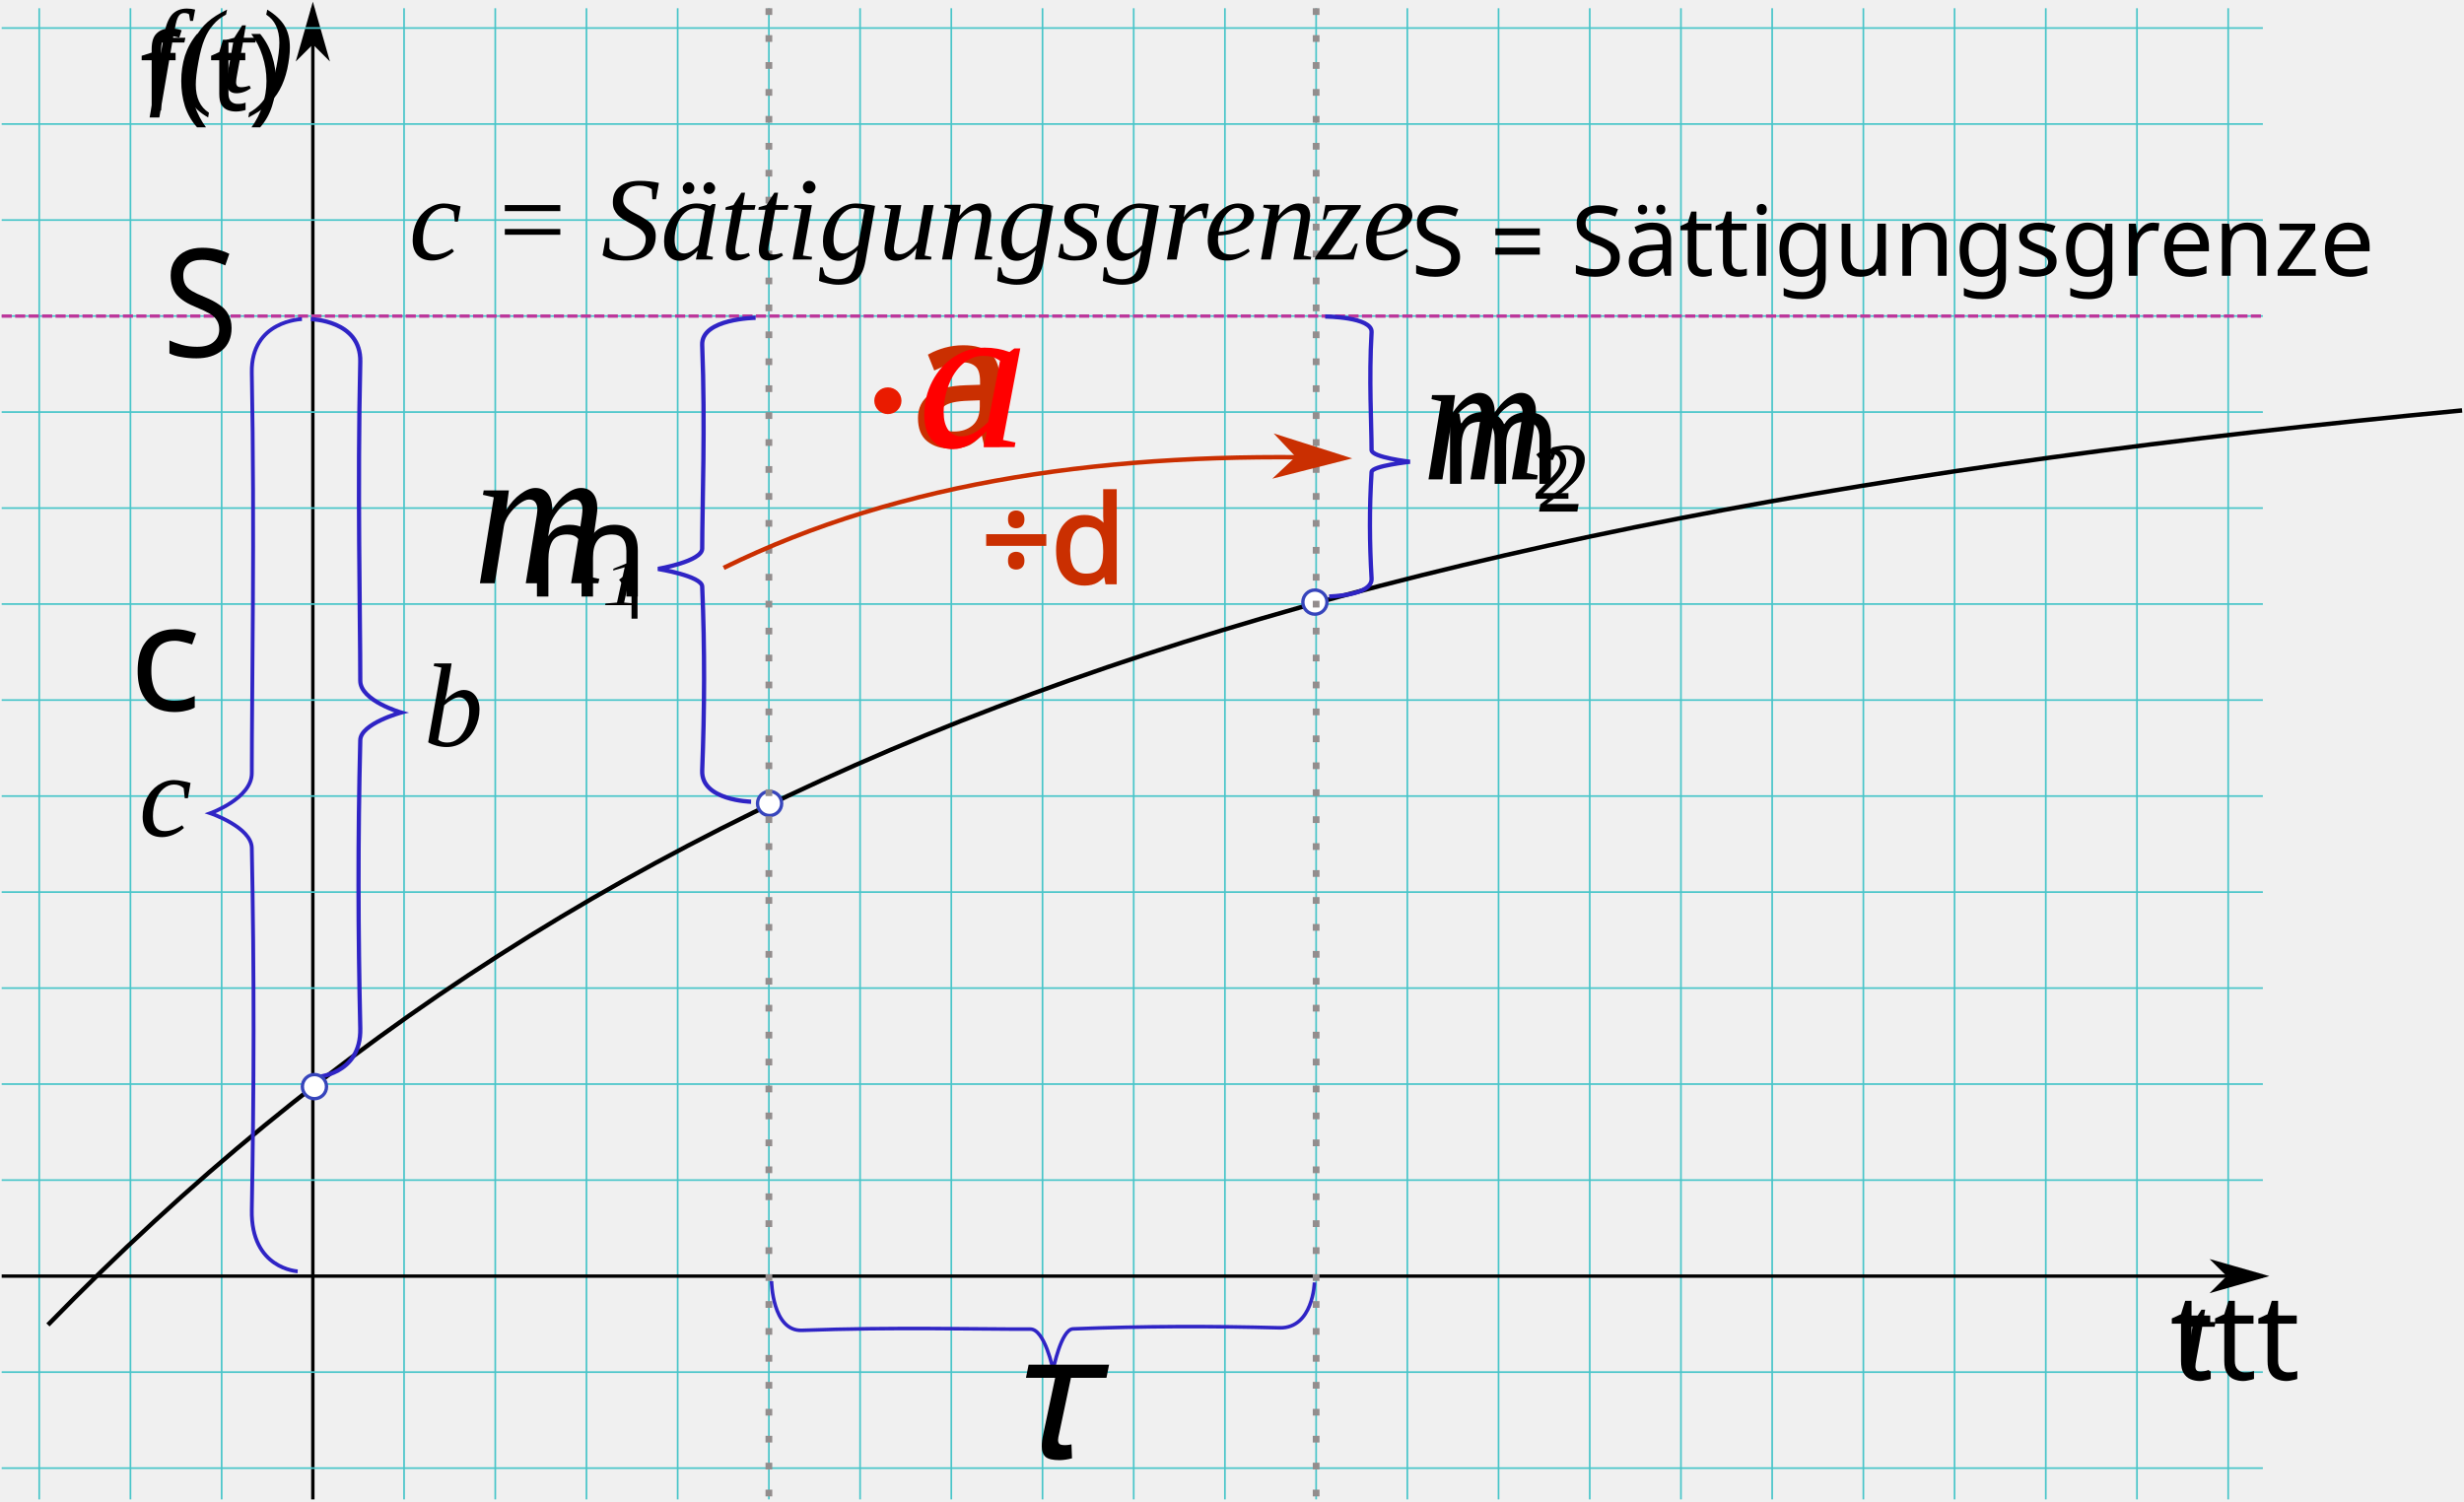
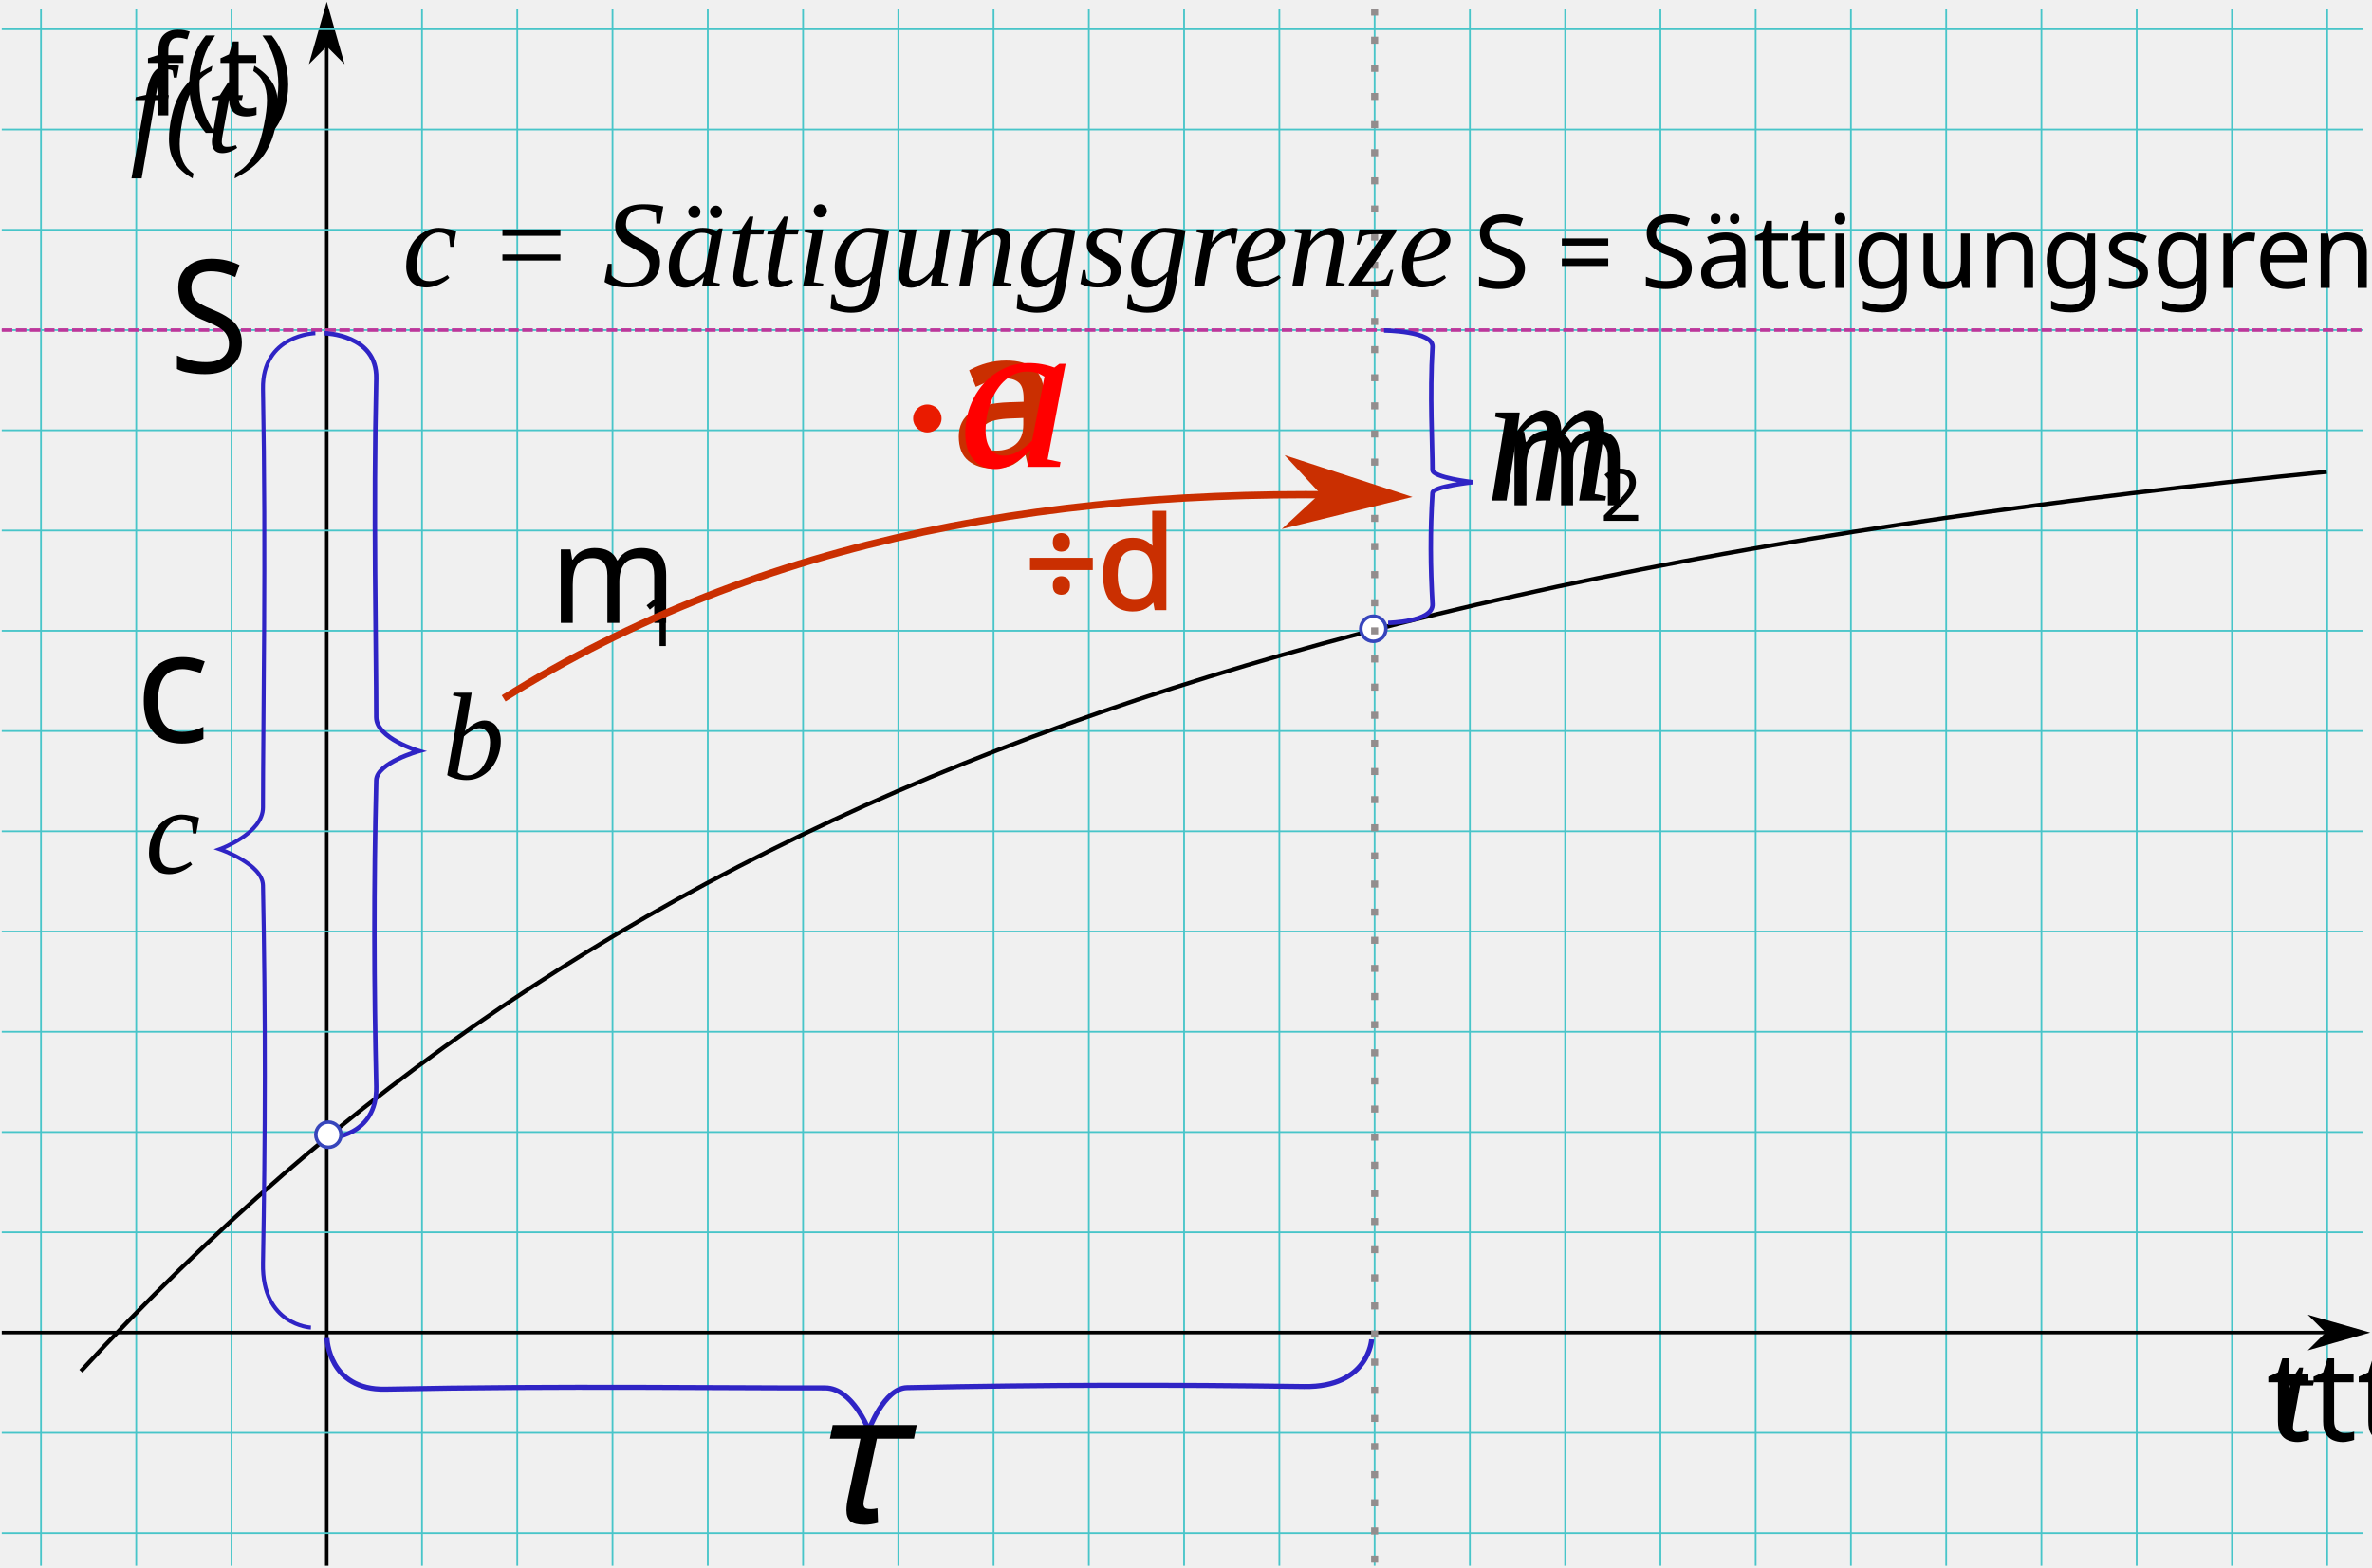
- <svg xmlns="http://www.w3.org/2000/svg" width="146.361mm" height="89.167mm" viewBox="0 0 146.361 89.167" version="1.1" id="svg8">
+ <svg xmlns="http://www.w3.org/2000/svg" width="134.901mm" height="89.167mm" viewBox="0 0 134.901 89.167" version="1.1" id="svg8">
  <defs id="defs2">
    <marker orient="auto" refY="0" refX="0" id="Arrow1Lstart" style="overflow:visible">
      <path id="path4824" d="M 0,0 5,-5 -12.5,0 5,5 Z" style="fill:#000000;fill-opacity:1;fill-rule:evenodd;stroke:#000000;stroke-width:1pt;stroke-opacity:1" transform="matrix(0.8,0,0,0.8,10,0)" />
    </marker>
    <marker style="overflow:visible" id="marker5132" refX="0" refY="0" orient="auto">
      <path transform="matrix(-0.8,0,0,-0.8,-10,0)" style="fill:#ca2f01;fill-opacity:1;fill-rule:evenodd;stroke:#ca2f01;stroke-width:1pt;stroke-opacity:1" d="M 0,0 5,-5 -12.5,0 5,5 Z" id="path5130" />
    </marker>
    <marker orient="auto" refY="0" refX="0" id="Arrow1Lend" style="overflow:visible">
      <path id="path4827" d="M 0,0 5,-5 -12.5,0 5,5 Z" style="fill:#000000;fill-opacity:1;fill-rule:evenodd;stroke:#000000;stroke-width:1pt;stroke-opacity:1" transform="matrix(-0.8,0,0,-0.8,-10,0)" />
-     </marker>
-     <marker orient="auto" refY="0" refX="0" id="Arrow1Lstart-3" style="overflow:visible">
-       <path id="path4824-7" d="M 0,0 5,-5 -12.5,0 5,5 Z" style="fill:#938d8d;fill-opacity:1;fill-rule:evenodd;stroke:#938d8d;stroke-width:1pt;stroke-opacity:1" transform="matrix(0.8,0,0,0.8,10,0)" />
    </marker>
  </defs>
  <g id="layer1" transform="translate(-40.00298,-74.47591)">
    <path style="fill:none;stroke:#48c5c9;stroke-width:0.1;stroke-linecap:butt;stroke-linejoin:miter;stroke-miterlimit:4;stroke-dasharray:none;stroke-opacity:1" d="M 42.333,74.964 V 163.543" id="path815" />
    <path style="fill:none;stroke:#48c5c9;stroke-width:0.1;stroke-linecap:butt;stroke-linejoin:miter;stroke-miterlimit:4;stroke-dasharray:none;stroke-opacity:1" d="M 47.751,74.964 V 163.543" id="path815-3" />
    <path style="fill:none;stroke:#48c5c9;stroke-width:0.1;stroke-linecap:butt;stroke-linejoin:miter;stroke-miterlimit:4;stroke-dasharray:none;stroke-opacity:1" d="M 53.169,74.964 V 163.543" id="path815-6" />
    <path style="fill:none;stroke:#000000;stroke-width:0.2;stroke-linecap:butt;stroke-linejoin:miter;stroke-miterlimit:4;stroke-dasharray:none;stroke-opacity:1;marker-start:url(#Arrow1Lstart)" d="M 58.586,74.964 V 163.543" id="path815-7" />
    <path style="fill:none;stroke:#48c5c9;stroke-width:0.1;stroke-linecap:butt;stroke-linejoin:miter;stroke-miterlimit:4;stroke-dasharray:none;stroke-opacity:1" d="M 64.004,74.964 V 163.543" id="path815-5" />
    <path style="fill:none;stroke:#48c5c9;stroke-width:0.1;stroke-linecap:butt;stroke-linejoin:miter;stroke-miterlimit:4;stroke-dasharray:none;stroke-opacity:1" d="M 69.422,74.964 V 163.543" id="path815-35" />
    <path style="fill:none;stroke:#48c5c9;stroke-width:0.1;stroke-linecap:butt;stroke-linejoin:miter;stroke-miterlimit:4;stroke-dasharray:none;stroke-opacity:1" d="M 74.839,74.964 V 163.543" id="path815-62" />
    <path style="fill:none;stroke:#48c5c9;stroke-width:0.1;stroke-linecap:butt;stroke-linejoin:miter;stroke-miterlimit:4;stroke-dasharray:none;stroke-opacity:1" d="M 80.257,74.964 V 163.543" id="path815-9" />
    <path style="fill:none;stroke:#48c5c9;stroke-width:0.1;stroke-linecap:butt;stroke-linejoin:miter;stroke-miterlimit:4;stroke-dasharray:none;stroke-opacity:1" d="M 85.675,74.964 V 163.543" id="path815-1" />
    <path style="fill:none;stroke:#48c5c9;stroke-width:0.1;stroke-linecap:butt;stroke-linejoin:miter;stroke-miterlimit:4;stroke-dasharray:none;stroke-opacity:1" d="M 91.092,74.964 V 163.543" id="path815-2" />
    <path style="fill:none;stroke:#48c5c9;stroke-width:0.1;stroke-linecap:butt;stroke-linejoin:miter;stroke-miterlimit:4;stroke-dasharray:none;stroke-opacity:1" d="M 96.51,74.964 V 163.543" id="path815-70" />
    <path style="fill:none;stroke:#48c5c9;stroke-width:0.1;stroke-linecap:butt;stroke-linejoin:miter;stroke-miterlimit:4;stroke-dasharray:none;stroke-opacity:1" d="M 107.345,74.964 V 163.543" id="path815-93" />
    <path style="fill:none;stroke:#48c5c9;stroke-width:0.1;stroke-linecap:butt;stroke-linejoin:miter;stroke-miterlimit:4;stroke-dasharray:none;stroke-opacity:1" d="M 101.928,74.964 V 163.543" id="path815-60" />
    <path style="fill:none;stroke:#48c5c9;stroke-width:0.1;stroke-linecap:butt;stroke-linejoin:miter;stroke-miterlimit:4;stroke-dasharray:none;stroke-opacity:1" d="M 112.763,74.964 V 163.543" id="path815-626" />
    <path style="fill:none;stroke:#48c5c9;stroke-width:0.1;stroke-linecap:butt;stroke-linejoin:miter;stroke-miterlimit:4;stroke-dasharray:none;stroke-opacity:1" d="M 118.181,74.964 V 163.543" id="path815-18" />
    <path style="fill:none;stroke:#48c5c9;stroke-width:0.1;stroke-linecap:butt;stroke-linejoin:miter;stroke-miterlimit:4;stroke-dasharray:none;stroke-opacity:1" d="M 123.598,74.964 V 163.543" id="path815-79" />
    <path style="fill:none;stroke:#48c5c9;stroke-width:0.1;stroke-linecap:butt;stroke-linejoin:miter;stroke-miterlimit:4;stroke-dasharray:none;stroke-opacity:1" d="M 129.016,74.964 V 163.543" id="path815-20" />
    <path style="fill:none;stroke:#48c5c9;stroke-width:0.1;stroke-linecap:butt;stroke-linejoin:miter;stroke-miterlimit:4;stroke-dasharray:none;stroke-opacity:1" d="M 134.434,74.964 V 163.543" id="path815-23" />
    <path style="fill:none;stroke:#48c5c9;stroke-width:0.1;stroke-linecap:butt;stroke-linejoin:miter;stroke-miterlimit:4;stroke-dasharray:none;stroke-opacity:1" d="M 139.851,74.964 V 163.543" id="path815-75" />
    <path style="fill:none;stroke:#48c5c9;stroke-width:0.1;stroke-linecap:butt;stroke-linejoin:miter;stroke-miterlimit:4;stroke-dasharray:none;stroke-opacity:1" d="M 145.269,74.964 V 163.543" id="path815-92" />
    <path style="fill:none;stroke:#48c5c9;stroke-width:0.1;stroke-linecap:butt;stroke-linejoin:miter;stroke-miterlimit:4;stroke-dasharray:none;stroke-opacity:1" d="M 150.687,74.964 V 163.543" id="path815-28" />
    <path style="fill:none;stroke:#48c5c9;stroke-width:0.1;stroke-linecap:butt;stroke-linejoin:miter;stroke-miterlimit:4;stroke-dasharray:none;stroke-opacity:1" d="M 156.104,74.964 V 163.543" id="path815-97" />
    <path style="fill:none;stroke:#48c5c9;stroke-width:0.1;stroke-linecap:butt;stroke-linejoin:miter;stroke-miterlimit:4;stroke-dasharray:none;stroke-opacity:1" d="M 161.522,74.964 V 163.543" id="path815-36" />
    <path style="fill:none;stroke:#48c5c9;stroke-width:0.1;stroke-linecap:butt;stroke-linejoin:miter;stroke-miterlimit:4;stroke-dasharray:none;stroke-opacity:1" d="M 166.939,74.964 V 163.543" id="path815-12" />
    <path style="fill:none;stroke:#48c5c9;stroke-width:0.1;stroke-linecap:butt;stroke-linejoin:miter;stroke-miterlimit:4;stroke-dasharray:none;stroke-opacity:1" d="M 172.357,74.964 V 163.543" id="path815-931" />
    <path style="fill:none;stroke:#48c5c9;stroke-width:0.1;stroke-linecap:butt;stroke-linejoin:miter;stroke-miterlimit:4;stroke-dasharray:none;stroke-opacity:1" d="M 40.103,161.685 H 174.416" id="path4677" />
    <path style="fill:none;stroke:#48c5c9;stroke-width:0.1;stroke-linecap:butt;stroke-linejoin:miter;stroke-miterlimit:4;stroke-dasharray:none;stroke-opacity:1" d="M 40.103,81.844 H 174.416" id="path4677-9" />
    <path style="fill:none;stroke:#48c5c9;stroke-width:0.1;stroke-linecap:butt;stroke-linejoin:miter;stroke-miterlimit:4;stroke-dasharray:none;stroke-opacity:1" d="M 40.103,87.547 H 174.416" id="path4677-4" />
    <path style="fill:none;stroke:#48c5c9;stroke-width:0.1;stroke-linecap:butt;stroke-linejoin:miter;stroke-miterlimit:4;stroke-dasharray:none;stroke-opacity:1" d="m 40.103,93.25 c 44.771,0 89.542,0 134.313,0" id="path4677-7" />
    <path style="fill:none;stroke:#48c5c9;stroke-width:0.1;stroke-linecap:butt;stroke-linejoin:miter;stroke-miterlimit:4;stroke-dasharray:none;stroke-opacity:1" d="M 40.103,98.953 H 174.416" id="path4677-8" />
    <path style="fill:none;stroke:#48c5c9;stroke-width:0.1;stroke-linecap:butt;stroke-linejoin:miter;stroke-miterlimit:4;stroke-dasharray:none;stroke-opacity:1" d="M 40.103,104.656 H 174.416" id="path4677-45" />
    <path style="fill:none;stroke:#48c5c9;stroke-width:0.1;stroke-linecap:butt;stroke-linejoin:miter;stroke-miterlimit:4;stroke-dasharray:none;stroke-opacity:1" d="M 40.103,110.358 H 174.416" id="path4677-0" />
    <path style="fill:none;stroke:#48c5c9;stroke-width:0.1;stroke-linecap:butt;stroke-linejoin:miter;stroke-miterlimit:4;stroke-dasharray:none;stroke-opacity:1" d="M 40.103,116.061 H 174.416" id="path4677-3" />
    <path style="fill:none;stroke:#48c5c9;stroke-width:0.1;stroke-linecap:butt;stroke-linejoin:miter;stroke-miterlimit:4;stroke-dasharray:none;stroke-opacity:1" d="M 40.103,121.764 H 174.416" id="path4677-6" />
    <path style="fill:none;stroke:#48c5c9;stroke-width:0.1;stroke-linecap:butt;stroke-linejoin:miter;stroke-miterlimit:4;stroke-dasharray:none;stroke-opacity:1" d="M 40.103,127.467 H 174.416" id="path4677-1" />
    <path style="fill:none;stroke:#48c5c9;stroke-width:0.1;stroke-linecap:butt;stroke-linejoin:miter;stroke-miterlimit:4;stroke-dasharray:none;stroke-opacity:1" d="M 40.103,133.17 H 174.416" id="path4677-06" />
    <path style="fill:none;stroke:#48c5c9;stroke-width:0.1;stroke-linecap:butt;stroke-linejoin:miter;stroke-miterlimit:4;stroke-dasharray:none;stroke-opacity:1" d="M 40.103,138.873 H 174.416" id="path4677-32" />
    <path style="fill:none;stroke:#48c5c9;stroke-width:0.1;stroke-linecap:butt;stroke-linejoin:miter;stroke-miterlimit:4;stroke-dasharray:none;stroke-opacity:1" d="M 40.103,144.576 H 174.416" id="path4677-061" />
    <path style="fill:none;stroke:#000000;stroke-width:0.2;stroke-linecap:butt;stroke-linejoin:miter;stroke-miterlimit:4;stroke-dasharray:none;stroke-opacity:1;marker-end:url(#Arrow1Lend)" d="M 40.103,150.279 H 174.416" id="path4677-5" />
    <path style="fill:none;stroke:#48c5c9;stroke-width:0.1;stroke-linecap:butt;stroke-linejoin:miter;stroke-miterlimit:4;stroke-dasharray:none;stroke-opacity:1" d="M 40.103,155.982 H 174.416" id="path4677-54" />
    <path style="fill:none;stroke:#48c5c9;stroke-width:0.1;stroke-linecap:butt;stroke-linejoin:miter;stroke-miterlimit:4;stroke-dasharray:none;stroke-opacity:1" d="M 40.103,76.141 H 174.416" id="path4677-76" />
    <path style="fill:none;stroke:#bc379b;stroke-width:0.2;stroke-linecap:butt;stroke-linejoin:miter;stroke-miterlimit:4;stroke-dasharray:0.6, 0.2;stroke-dashoffset:0;stroke-opacity:1" d="m 40.103,93.25 c 44.771,0 89.542,0 134.313,0" id="path4677-7-5" />
    <text xml:space="preserve" style="font-style:normal;font-variant:normal;font-weight:normal;font-stretch:normal;font-size:6.381px;line-height:1.25;font-family:Grey;-inkscape-font-specification:Grey;letter-spacing:0px;word-spacing:0px;fill:#000000;fill-opacity:1;stroke:none;stroke-width:0.16" x="48.323" y="81.04" id="text5204">
      <tspan id="tspan5202" x="48.323" y="81.04" style="stroke-width:0.16">f(t)</tspan>
    </text>
    <text xml:space="preserve" style="font-style:normal;font-variant:normal;font-weight:normal;font-stretch:normal;font-size:7.121px;line-height:1.25;font-family:Grey;-inkscape-font-specification:Grey;letter-spacing:0px;word-spacing:0px;fill:#000000;fill-opacity:1;stroke:none;stroke-width:0.178" x="168.899" y="156.431" id="text5208">
      <tspan id="tspan5206" x="168.899" y="156.431" style="stroke-width:0.178">ttt</tspan>
    </text>
-     <path style="fill:none;stroke:#000000;stroke-width:0.265px;stroke-linecap:butt;stroke-linejoin:miter;stroke-opacity:1" d="M 42.851,153.176 C 75.986,119.118 117.97,105.32 186.251,98.856" id="path5242" />
+     <path style="fill:none;stroke:#000000;stroke-width:0.242px;stroke-linecap:butt;stroke-linejoin:miter;stroke-opacity:1" d="M 44.604,152.479 C 74.118,120.398 111.513,107.402 172.331,101.313" id="path5242" />
    <circle style="opacity:1;fill:#ffffff;fill-opacity:1;stroke:#3745bc;stroke-width:0.2;stroke-linecap:square;stroke-linejoin:round;stroke-miterlimit:4;stroke-dasharray:none;stroke-dashoffset:0;stroke-opacity:1" id="path5210-9" cx="118.109" cy="110.243" r="0.717" />
-     <circle style="opacity:1;fill:#ffffff;fill-opacity:1;stroke:#3745bc;stroke-width:0.2;stroke-linecap:square;stroke-linejoin:round;stroke-miterlimit:4;stroke-dasharray:none;stroke-dashoffset:0;stroke-opacity:1" id="path5210" cx="85.716" cy="122.203" r="0.717" />
-     <path style="fill:none;stroke:#938d8d;stroke-width:0.4;stroke-linecap:butt;stroke-linejoin:miter;stroke-miterlimit:4;stroke-dasharray:0.4, 1.2;stroke-dashoffset:0;stroke-opacity:1" d="M 85.675,74.964 V 163.543" id="path815-7-4" />
    <path style="fill:none;stroke:#938d8d;stroke-width:0.4;stroke-linecap:butt;stroke-linejoin:miter;stroke-miterlimit:4;stroke-dasharray:0.4, 1.2;stroke-dashoffset:0;stroke-opacity:1" d="M 118.181,74.964 V 163.543" id="path815-7-4-5" />
    <text xml:space="preserve" style="font-style:normal;font-variant:normal;font-weight:normal;font-stretch:normal;font-size:5.78px;line-height:1.25;font-family:Grey;-inkscape-font-specification:Grey;letter-spacing:0px;word-spacing:0px;fill:#000000;fill-opacity:1;stroke:none;stroke-width:0.144" x="123.825" y="90.853" id="text5830-2">
      <tspan id="tspan5828-5" x="123.825" y="90.853" style="stroke-width:0.144">S = Sättigungsgrenze</tspan>
    </text>
    <text xml:space="preserve" style="font-style:normal;font-variant:normal;font-weight:normal;font-stretch:normal;font-size:8.556px;line-height:1.25;font-family:Grey;-inkscape-font-specification:Grey;letter-spacing:0px;word-spacing:0px;fill:#000000;fill-opacity:1;stroke:none;stroke-width:0.214" x="51.92" y="91.495" id="text5830-4" transform="scale(0.95623,1.045773)">
      <tspan id="tspan5828-7" x="51.92" y="91.495" style="stroke-width:0.214">S</tspan>
    </text>
-     <path style="fill:none;stroke:#2f24c5;stroke-width:0.252;stroke-linecap:butt;stroke-linejoin:miter;stroke-miterlimit:4;stroke-dasharray:none;stroke-dashoffset:0;stroke-opacity:1" d="m 58.718,138.466 c 0,0 2.749,-0.106 2.685,-2.901 -0.129,-5.682 -0.147,-11.197 0,-17.123 0.024,-0.984 2.425,-1.64 2.425,-1.64 0,0 -2.424,-0.702 -2.425,-1.892 -0.003,-4.07 -0.173,-11.421 0,-18.948 0.057,-2.466 -2.934,-2.529 -2.934,-2.529 v 0 0" id="path5858" />
-     <path style="fill:none;stroke:#2f24c5;stroke-width:0.256;stroke-linecap:butt;stroke-linejoin:miter;stroke-miterlimit:4;stroke-dasharray:none;stroke-dashoffset:0;stroke-opacity:1" d="m 84.619,122.1 c 0,0 -2.975,-0.067 -2.906,-1.852 0.139,-3.627 0.159,-7.148 0,-10.931 -0.026,-0.628 -2.625,-1.047 -2.625,-1.047 0,0 2.624,-0.448 2.625,-1.208 0.003,-2.598 0.187,-7.291 0,-12.095 -0.061,-1.574 3.176,-1.615 3.176,-1.615 v 0 0" id="path5858-4" />
+     <path style="fill:none;stroke:#2f24c5;stroke-width:0.254;stroke-linecap:butt;stroke-linejoin:miter;stroke-miterlimit:4;stroke-dasharray:none;stroke-dashoffset:0;stroke-opacity:1" d="m 58.718,139.232 c 0,0 2.749,-0.107 2.685,-2.951 -0.129,-5.779 -0.147,-11.388 0,-17.414 0.024,-1 2.425,-1.668 2.425,-1.668 0,0 -2.424,-0.714 -2.425,-1.924 -0.003,-4.139 -0.173,-11.616 0,-19.27 0.057,-2.508 -2.934,-2.572 -2.934,-2.572 v 0 0" id="path5858" />
    <path style="fill:none;stroke:#2f24c5;stroke-width:0.255;stroke-linecap:butt;stroke-linejoin:miter;stroke-miterlimit:4;stroke-dasharray:none;stroke-dashoffset:0;stroke-opacity:1" d="m 118.95,109.908 c 0,0 2.584,-0.039 2.524,-1.072 -0.121,-2.099 -0.138,-4.136 0,-6.324 0.023,-0.363 2.28,-0.606 2.28,-0.606 0,0 -2.279,-0.259 -2.28,-0.699 -0.002,-1.503 -0.163,-4.218 0,-6.998 0.053,-0.911 -2.758,-0.934 -2.758,-0.934 v 0 0" id="path5858-43" />
    <text xml:space="preserve" style="font-style:normal;font-variant:normal;font-weight:normal;font-stretch:normal;font-size:8.851px;line-height:1.25;font-family:Grey;-inkscape-font-specification:Grey;letter-spacing:0px;word-spacing:0px;fill:#000000;fill-opacity:1;stroke:none;stroke-width:0.221" x="47.697" y="116.68" id="text929">
      <tspan id="tspan927" x="47.697" y="116.68" style="stroke-width:0.221">c</tspan>
    </text>
    <g id="g951" transform="matrix(0.7375091,0,0,0.7375091,21.97959,57.19981)">
      <text id="text933" y="71.472" x="66.777" style="font-style:normal;font-variant:normal;font-weight:normal;font-stretch:normal;font-size:10.583px;line-height:1.25;font-family:Grey;-inkscape-font-specification:Grey;letter-spacing:0px;word-spacing:0px;fill:#000000;fill-opacity:1;stroke:none;stroke-width:0.265" xml:space="preserve">
        <tspan style="stroke-width:0.265" y="71.472" x="66.777" id="tspan931">m</tspan>
      </text>
      <text id="text937" y="73.26" x="73.799" style="font-style:normal;font-variant:normal;font-weight:normal;font-stretch:normal;font-size:5.574px;line-height:1.25;font-family:Grey;-inkscape-font-specification:Grey;letter-spacing:0px;word-spacing:0px;fill:#000000;fill-opacity:1;stroke:none;stroke-width:0.139" xml:space="preserve">
        <tspan style="stroke-width:0.139" y="73.26" x="73.799" id="tspan935">1</tspan>
      </text>
    </g>
    <g id="g967" transform="matrix(0.7375091,0,0,0.7375091,60.30059,49.72918)">
      <text id="text941" y="72.529" x="88.361" style="font-style:normal;font-variant:normal;font-weight:normal;font-stretch:normal;font-size:10.583px;line-height:1.25;font-family:Grey;-inkscape-font-specification:Grey;letter-spacing:0px;word-spacing:0px;fill:#000000;fill-opacity:1;stroke:none;stroke-width:0.265" xml:space="preserve">
        <tspan style="stroke-width:0.265" y="72.529" x="88.361" id="tspan939">m</tspan>
      </text>
      <text id="text945" y="73.725" x="95.895" style="font-style:normal;font-variant:normal;font-weight:normal;font-stretch:normal;font-size:5.574px;line-height:1.25;font-family:Grey;-inkscape-font-specification:Grey;letter-spacing:0px;word-spacing:0px;fill:#000000;fill-opacity:1;stroke:none;stroke-width:0.139" xml:space="preserve">
        <tspan style="stroke-width:0.139" y="73.725" x="95.895" id="tspan943">2</tspan>
      </text>
    </g>
    <text xml:space="preserve" style="font-style:normal;font-variant:normal;font-weight:normal;font-stretch:normal;font-size:7.205px;line-height:1.25;font-family:Grey;-inkscape-font-specification:Grey;letter-spacing:0px;word-spacing:0px;fill:#ca2f01;fill-opacity:1;stroke:#ca2f01;stroke-width:0.18;stroke-miterlimit:4;stroke-dasharray:none;stroke-opacity:1" x="98.311" y="109.092" id="text971">
      <tspan id="tspan969" x="98.311" y="109.092" style="fill:#ca2f01;fill-opacity:1;stroke:#ca2f01;stroke-width:0.18;stroke-miterlimit:4;stroke-dasharray:none;stroke-opacity:1">÷d</tspan>
    </text>
-     <path style="fill:none;fill-opacity:1;stroke:#ca2f01;stroke-width:0.265;stroke-linecap:butt;stroke-linejoin:miter;stroke-miterlimit:4;stroke-dasharray:none;stroke-opacity:1;marker-end:url(#marker5132)" d="m 82.987,108.209 c 10.621,-5.226 23.154,-6.922 36.824,-6.519" id="path973" />
-     <path style="fill:none;stroke:#2f24c5;stroke-width:0.213;stroke-linecap:butt;stroke-linejoin:miter;stroke-miterlimit:4;stroke-dasharray:none;stroke-dashoffset:0;stroke-opacity:1" d="m 118.083,150.655 c 0,0 -0.081,2.748 -2.083,2.695 -4.069,-0.107 -8.019,-0.104 -12.263,0.065 -0.704,0.028 -1.179,2.43 -1.179,2.43 0,0 -0.498,-2.42 -1.351,-2.417 -2.914,0.013 -8.179,-0.13 -13.57,0.072 -1.766,0.066 -1.806,-2.924 -1.806,-2.924 v 0 0" id="path5858-3" />
-     <text xml:space="preserve" style="font-style:normal;font-variant:normal;font-weight:normal;font-stretch:normal;font-size:10.583px;line-height:1.25;font-family:Grey;-inkscape-font-specification:Grey;letter-spacing:0px;word-spacing:0px;fill:#000000;fill-opacity:1;stroke:none;stroke-width:0.265" x="100.727" y="161.086" id="text1004">
-       <tspan id="tspan1002" x="100.727" y="161.086" style="stroke-width:0.265">𝜏</tspan>
+     <path style="fill:none;fill-opacity:1;stroke:#ca2f01;stroke-width:0.414;stroke-linecap:butt;stroke-linejoin:miter;stroke-miterlimit:4;stroke-dasharray:none;stroke-opacity:1;marker-end:url(#marker5132)" d="m 68.645,114.203 c 14.677,-9.21 31.996,-12.199 50.886,-11.488" id="path973" />
+     <path style="fill:none;stroke:#2f24c5;stroke-width:0.288;stroke-linecap:butt;stroke-linejoin:miter;stroke-miterlimit:4;stroke-dasharray:none;stroke-dashoffset:0;stroke-opacity:1" d="m 118.011,150.668 c 0,0 -0.148,2.735 -3.837,2.682 -7.497,-0.107 -14.773,-0.104 -22.592,0.065 -1.298,0.028 -2.172,2.419 -2.172,2.419 0,0 -0.918,-2.409 -2.488,-2.405 -5.369,0.013 -15.069,-0.129 -24.999,0.071 -3.254,0.066 -3.327,-2.91 -3.327,-2.91 v 0 0" id="path5858-3" />
+     <text xml:space="preserve" style="font-style:normal;font-variant:normal;font-weight:normal;font-stretch:normal;font-size:10.583px;line-height:1.25;font-family:Grey;-inkscape-font-specification:Grey;letter-spacing:0px;word-spacing:0px;fill:#000000;fill-opacity:1;stroke:none;stroke-width:0.265" x="86.984" y="161.086" id="text1004">
+       <tspan id="tspan1002" x="86.984" y="161.086" style="stroke-width:0.265">𝜏</tspan>
    </text>
    <text xml:space="preserve" style="font-style:italic;font-variant:normal;font-weight:normal;font-stretch:normal;font-size:7.056px;line-height:1.25;font-family:'Times New Roman';-inkscape-font-specification:'Times New Roman, Italic';letter-spacing:0px;word-spacing:0px;fill:#000000;fill-opacity:1;stroke:none;stroke-width:0.265" x="65.17" y="118.791" id="text2601">
      <tspan id="tspan2599" x="65.17" y="118.791" style="stroke-width:0.265">b</tspan>
    </text>
    <text xml:space="preserve" style="font-style:italic;font-variant:normal;font-weight:normal;font-stretch:normal;font-size:7.056px;line-height:1.25;font-family:'Times New Roman';-inkscape-font-specification:'Times New Roman, Italic';letter-spacing:0px;word-spacing:0px;fill:#000000;fill-opacity:1;stroke:none;stroke-width:0.265" x="48.256" y="124.141" id="text2605">
      <tspan id="tspan2603" x="48.256" y="124.141" style="stroke-width:0.265">c</tspan>
    </text>
    <g id="g2633" transform="translate(3.435776)">
      <g id="g1292">
        <text xml:space="preserve" style="font-style:normal;font-variant:normal;font-weight:normal;font-stretch:normal;font-size:10.583px;line-height:1.25;font-family:Grey;-inkscape-font-specification:Grey;letter-spacing:0px;word-spacing:0px;fill:#ca2f01;fill-opacity:1;stroke:#ca2f01;stroke-width:0.265;stroke-miterlimit:4;stroke-dasharray:none;stroke-opacity:1" x="90.741" y="100.882" id="text971-3">
          <tspan id="tspan969-6" x="90.741" y="100.882" style="fill:#ca2f01;fill-opacity:1;stroke:#ca2f01;stroke-width:0.265;stroke-miterlimit:4;stroke-dasharray:none;stroke-opacity:1">a</tspan>
        </text>
        <ellipse style="opacity:1;fill:#ea1b00;fill-opacity:1;stroke:none;stroke-width:0.261;stroke-linecap:square;stroke-linejoin:round;stroke-miterlimit:4;stroke-dasharray:none;stroke-dashoffset:0;stroke-opacity:1" id="path1279" cx="89.307" cy="98.281" rx="0.808" ry="0.794" />
      </g>
      <text transform="scale(1.025774,0.9748733)" id="text2609" y="103.639" x="88.776" style="font-style:italic;font-variant:normal;font-weight:normal;font-stretch:normal;font-size:12.872px;line-height:1.25;font-family:'Times New Roman';-inkscape-font-specification:'Times New Roman, Italic';letter-spacing:0px;word-spacing:0px;fill:#ff0000;fill-opacity:1;stroke:none;stroke-width:0.483" xml:space="preserve">
        <tspan style="fill:#ff0000;fill-opacity:1;stroke-width:0.483" y="103.639" x="88.776" id="tspan2607">a</tspan>
      </text>
    </g>
-     <g id="g2639" transform="translate(1.321452,-27.13382)">
-       <text transform="scale(0.9610667,1.04051)" id="text2613" y="125.019" x="128.166" style="font-style:italic;font-variant:normal;font-weight:normal;font-stretch:normal;font-size:10.476px;line-height:1.25;font-family:'Times New Roman';-inkscape-font-specification:'Times New Roman, Italic';letter-spacing:0px;word-spacing:0px;fill:#000000;fill-opacity:1;stroke:none;stroke-width:0.393" xml:space="preserve">
-         <tspan style="stroke-width:0.393" y="125.019" x="128.166" id="tspan2611">m</tspan>
-       </text>
-       <text transform="scale(0.977166,1.023368)" id="text2617" y="128.983" x="133.142" style="font-style:italic;font-variant:normal;font-weight:normal;font-stretch:normal;font-size:5.814px;line-height:1.25;font-family:'Times New Roman';-inkscape-font-specification:'Times New Roman, Italic';letter-spacing:0px;word-spacing:0px;fill:#000000;fill-opacity:1;stroke:none;stroke-width:0.218" xml:space="preserve">
-         <tspan style="stroke-width:0.218" y="128.983" x="133.142" id="tspan2615">2</tspan>
-       </text>
-     </g>
-     <g id="g2645" transform="translate(-18.67652,-27.92669)">
-       <text transform="scale(0.9578873,1.043964)" id="text2621" y="131.276" x="90.596" style="font-style:italic;font-variant:normal;font-weight:normal;font-stretch:normal;font-size:11.494px;line-height:1.25;font-family:'Times New Roman';-inkscape-font-specification:'Times New Roman, Italic';letter-spacing:0px;word-spacing:0px;fill:#000000;fill-opacity:1;stroke:none;stroke-width:0.431" xml:space="preserve">
-         <tspan style="stroke-width:0.431" y="131.276" x="90.596" id="tspan2619">m</tspan>
-       </text>
-       <text transform="scale(1.124472,0.8893064)" id="text2625" y="155.572" x="83.996" style="font-style:italic;font-variant:normal;font-weight:normal;font-stretch:normal;font-size:4.41px;line-height:1.25;font-family:'Times New Roman';-inkscape-font-specification:'Times New Roman, Italic';letter-spacing:0px;word-spacing:0px;fill:#000000;fill-opacity:1;stroke:none;stroke-width:0.165" xml:space="preserve">
-         <tspan style="stroke-width:0.165" y="155.572" x="83.996" id="tspan2623">1</tspan>
-       </text>
-     </g>
+     <text xml:space="preserve" style="font-style:italic;font-variant:normal;font-weight:normal;font-stretch:normal;font-size:10.476px;line-height:1.25;font-family:'Times New Roman';-inkscape-font-specification:'Times New Roman, Italic';letter-spacing:0px;word-spacing:0px;fill:#000000;fill-opacity:1;stroke:none;stroke-width:0.393" x="129.541" y="98.941" id="text2613" transform="scale(0.9610667,1.04051)">
+       <tspan id="tspan2611" x="129.541" y="98.941" style="stroke-width:0.393">m</tspan>
+     </text>
    <path style="fill:none;stroke:#2f24c5;stroke-width:0.227;stroke-linecap:butt;stroke-linejoin:miter;stroke-miterlimit:4;stroke-dasharray:none;stroke-dashoffset:0;stroke-opacity:1" d="m 57.686,149.995 c 0,0 -2.79,-0.132 -2.726,-3.644 0.131,-7.137 0.149,-14.064 0,-21.507 -0.025,-1.235 -2.461,-2.06 -2.461,-2.06 0,0 2.461,-0.882 2.461,-2.377 0.003,-5.111 0.176,-14.345 0,-23.799 -0.058,-3.098 2.979,-3.177 2.979,-3.177 v 0 0" id="path5858-7" />
    <circle style="opacity:1;fill:#ffffff;fill-opacity:1;stroke:#3745bc;stroke-width:0.2;stroke-linecap:square;stroke-linejoin:round;stroke-miterlimit:4;stroke-dasharray:none;stroke-dashoffset:0;stroke-opacity:1" id="path5210-6" cx="58.681" cy="139.023" r="0.717" />
-     <text xml:space="preserve" style="font-style:italic;font-variant:normal;font-weight:normal;font-stretch:normal;font-size:7.056px;line-height:1.25;font-family:'Times New Roman';-inkscape-font-specification:'Times New Roman, Italic';letter-spacing:0px;word-spacing:0px;fill:#000000;fill-opacity:1;stroke:none;stroke-width:0.265" x="48.813" y="79.951" id="text2664">
-       <tspan id="tspan2662" x="48.813" y="79.951" style="stroke-width:0.265">f(t)</tspan>
+     <text xml:space="preserve" style="font-style:italic;font-variant:normal;font-weight:normal;font-stretch:normal;font-size:7.056px;line-height:1.25;font-family:'Times New Roman';-inkscape-font-specification:'Times New Roman, Italic';letter-spacing:0px;word-spacing:0px;fill:#000000;fill-opacity:1;stroke:none;stroke-width:0.265" x="47.403" y="83.122" id="text2664">
+       <tspan id="tspan2662" x="47.403" y="83.122" style="stroke-width:0.265">f(t)</tspan>
    </text>
    <text xml:space="preserve" style="font-style:italic;font-variant:normal;font-weight:normal;font-stretch:normal;font-size:7.056px;line-height:1.25;font-family:'Times New Roman';-inkscape-font-specification:'Times New Roman, Italic';letter-spacing:0px;word-spacing:0px;fill:#000000;fill-opacity:1;stroke:none;stroke-width:0.265" x="169.505" y="156.242" id="text2668">
      <tspan id="tspan2666" x="169.505" y="156.242" style="stroke-width:0.265">t</tspan>
    </text>
-     <text xml:space="preserve" style="font-style:italic;font-variant:normal;font-weight:normal;font-stretch:normal;font-size:7.056px;line-height:1.25;font-family:'Times New Roman';-inkscape-font-specification:'Times New Roman, Italic';letter-spacing:0px;word-spacing:0px;fill:#000000;fill-opacity:1;stroke:none;stroke-width:0.265" x="64.298" y="89.887" id="text2672">
-       <tspan id="tspan2670" x="64.298" y="89.887" style="stroke-width:0.265">c = Sättigungsgrenze</tspan>
+     <text xml:space="preserve" style="font-style:italic;font-variant:normal;font-weight:normal;font-stretch:normal;font-size:7.056px;line-height:1.25;font-family:'Times New Roman';-inkscape-font-specification:'Times New Roman, Italic';letter-spacing:0px;word-spacing:0px;fill:#000000;fill-opacity:1;stroke:none;stroke-width:0.265" x="62.888" y="90.768" id="text2672">
+       <tspan id="tspan2670" x="62.888" y="90.768" style="stroke-width:0.265">c = Sättigungsgrenze</tspan>
    </text>
  </g>
</svg>
